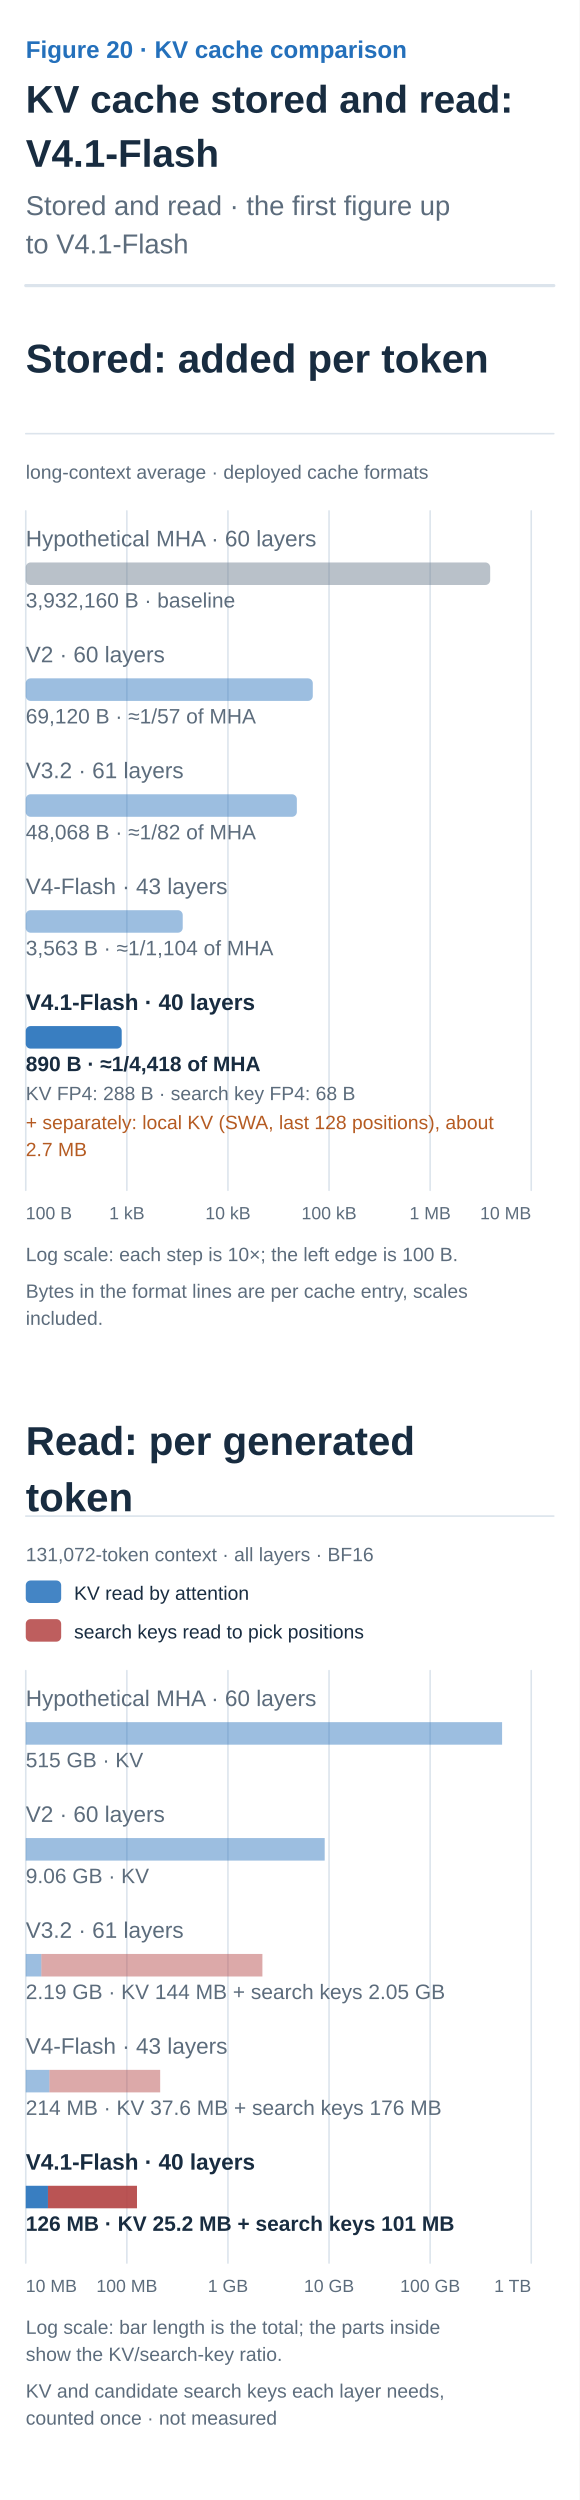
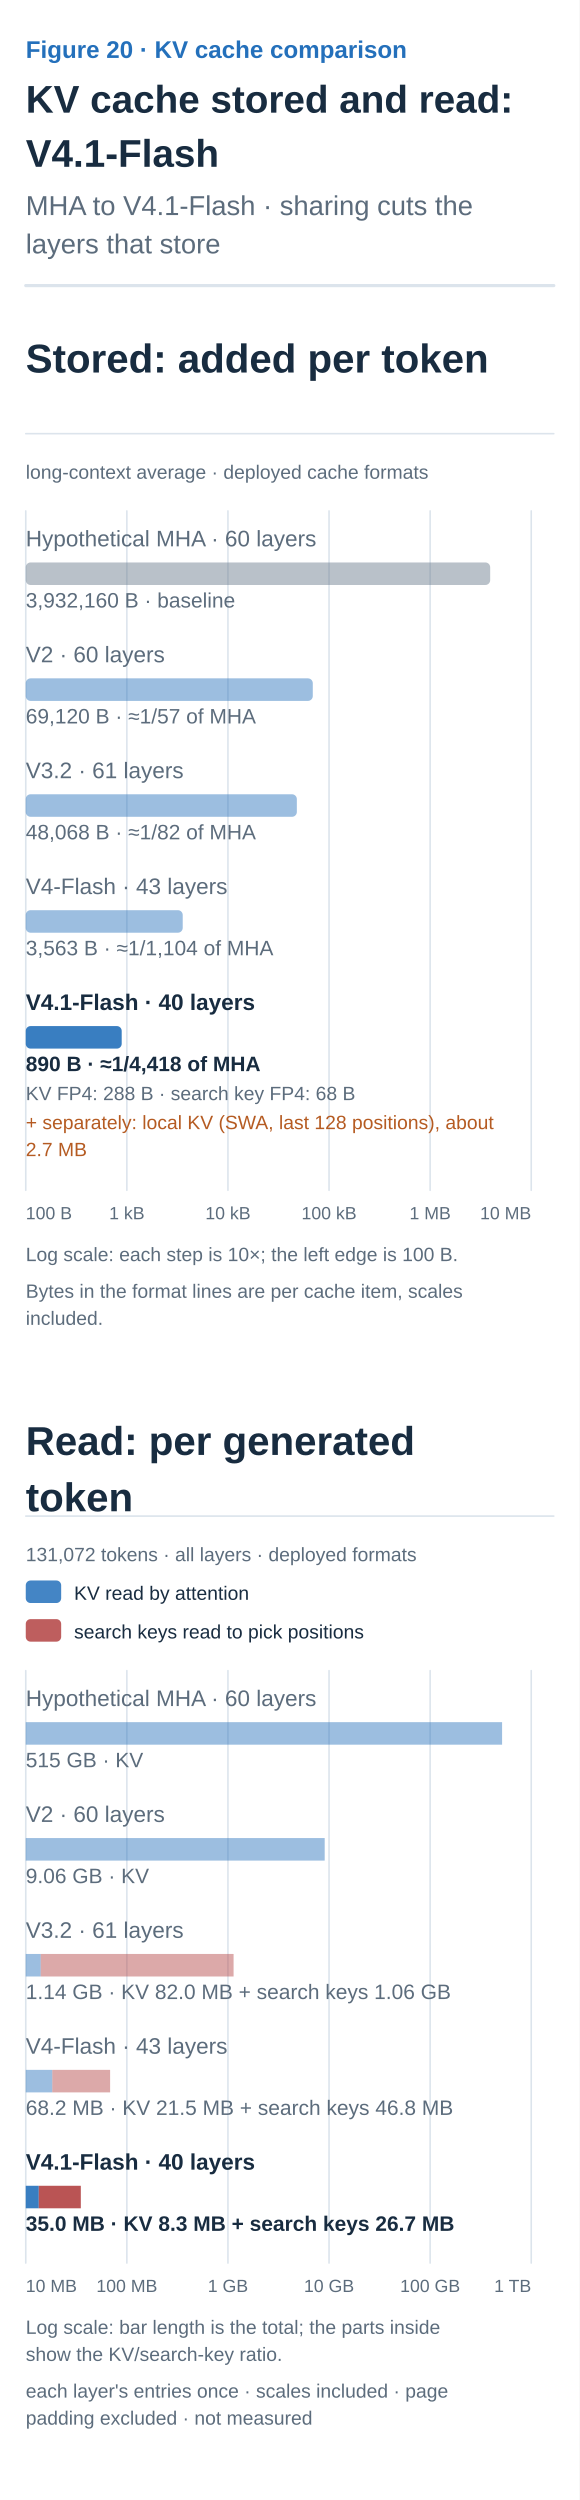
<svg xmlns="http://www.w3.org/2000/svg" width="360" height="1553" viewBox="0 0 360 1553" role="img" aria-labelledby="title desc">
  <defs>
    <marker id="arrow-ink" viewBox="0 0 10 10" refX="8" refY="5" markerWidth="6" markerHeight="6" orient="auto">
      <path d="M1 1 L9 5 L1 9" fill="none" stroke="#182C40" stroke-width="1.6" />
    </marker>
    <marker id="arrow-muted" viewBox="0 0 10 10" refX="8" refY="5" markerWidth="6" markerHeight="6" orient="auto">
      <path d="M1 1 L9 5 L1 9" fill="none" stroke="#5C6C7C" stroke-width="1.6" />
    </marker>
    <marker id="arrow-line" viewBox="0 0 10 10" refX="8" refY="5" markerWidth="6" markerHeight="6" orient="auto">
      <path d="M1 1 L9 5 L1 9" fill="none" stroke="#DCE4EC" stroke-width="1.6" />
    </marker>
    <marker id="arrow-paper" viewBox="0 0 10 10" refX="8" refY="5" markerWidth="6" markerHeight="6" orient="auto">
      <path d="M1 1 L9 5 L1 9" fill="none" stroke="#FFFFFF" stroke-width="1.6" />
    </marker>
    <marker id="arrow-blue" viewBox="0 0 10 10" refX="8" refY="5" markerWidth="6" markerHeight="6" orient="auto">
      <path d="M1 1 L9 5 L1 9" fill="none" stroke="#2470BB" stroke-width="1.6" />
    </marker>
    <marker id="arrow-teal" viewBox="0 0 10 10" refX="8" refY="5" markerWidth="6" markerHeight="6" orient="auto">
      <path d="M1 1 L9 5 L1 9" fill="none" stroke="#287D78" stroke-width="1.6" />
    </marker>
    <marker id="arrow-orange" viewBox="0 0 10 10" refX="8" refY="5" markerWidth="6" markerHeight="6" orient="auto">
      <path d="M1 1 L9 5 L1 9" fill="none" stroke="#B55B22" stroke-width="1.6" />
    </marker>
    <marker id="arrow-purple" viewBox="0 0 10 10" refX="8" refY="5" markerWidth="6" markerHeight="6" orient="auto">
      <path d="M1 1 L9 5 L1 9" fill="none" stroke="#7954A3" stroke-width="1.6" />
    </marker>
    <marker id="arrow-gray" viewBox="0 0 10 10" refX="8" refY="5" markerWidth="6" markerHeight="6" orient="auto">
      <path d="M1 1 L9 5 L1 9" fill="none" stroke="#657789" stroke-width="1.6" />
    </marker>
    <marker id="arrow-red" viewBox="0 0 10 10" refX="8" refY="5" markerWidth="6" markerHeight="6" orient="auto">
      <path d="M1 1 L9 5 L1 9" fill="none" stroke="#B34242" stroke-width="1.6" />
    </marker>
    <marker id="arrow-indigo" viewBox="0 0 10 10" refX="8" refY="5" markerWidth="6" markerHeight="6" orient="auto">
      <path d="M1 1 L9 5 L1 9" fill="none" stroke="#4C60A8" stroke-width="1.6" />
    </marker>
    <marker id="arrow-slate" viewBox="0 0 10 10" refX="8" refY="5" markerWidth="6" markerHeight="6" orient="auto">
      <path d="M1 1 L9 5 L1 9" fill="none" stroke="#8191A0" stroke-width="1.6" />
    </marker>
    <marker id="arrow-surface" viewBox="0 0 10 10" refX="8" refY="5" markerWidth="6" markerHeight="6" orient="auto">
      <path d="M1 1 L9 5 L1 9" fill="none" stroke="#F8FAFC" stroke-width="1.6" />
    </marker>
  </defs>
  <style>text{font-family:Arial,"Apple SD Gothic Neo","Noto Sans KR",sans-serif}text[font-family]{font-family:Menlo,Consolas,monospace}path{stroke-linecap:round;stroke-linejoin:round}</style>
  <rect width="100%" height="100%" fill="white" />
  <text x="16" y="36" fill="#2470BB" font-size="15" font-weight="600" text-anchor="start" data-max-width="328">Figure 20 · KV cache comparison</text>
  <text x="16" y="70" fill="#182C40" font-size="24" font-weight="700" text-anchor="start" data-max-width="328">KV cache stored and read:</text>
  <text x="16" y="103.6" fill="#182C40" font-size="24" font-weight="700" text-anchor="start" data-max-width="328">V4.1-Flash</text>
-   <text x="16" y="133.6" fill="#5C6C7C" font-size="17" font-weight="400" text-anchor="start" data-max-width="328">Stored and read · the first figure up</text>
-   <text x="16" y="157.4" fill="#5C6C7C" font-size="17" font-weight="400" text-anchor="start" data-max-width="328">to V4.1-Flash</text>
+   <text x="16" y="133.6" fill="#5C6C7C" font-size="17" font-weight="400" text-anchor="start" data-max-width="328">MHA to V4.1-Flash · sharing cuts the</text>
+   <text x="16" y="157.4" fill="#5C6C7C" font-size="17" font-weight="400" text-anchor="start" data-max-width="328">layers that store</text>
  <path d="M16,177.4 H344" stroke="#DCE4EC" stroke-width="2" />
  <g transform="translate(16 201.4) scale(1)" data-panel="1">
    <text x="0" y="30" fill="#182C40" font-size="25" font-weight="600" text-anchor="start" data-max-width="328">Stored: added per token</text>
    <path d="M0 68 L328 68" stroke="#DCE4EC" stroke-width="1" fill="none" />
    <text x="0" y="96" fill="#5C6C7C" font-size="12" font-weight="400" text-anchor="start" data-max-width="328">long-context average · deployed cache formats</text>
    <path d="M314 116 L314 538" stroke="#DCE4EC" stroke-width="1" fill="none" />
    <path d="M251.2 116 L251.2 538" stroke="#DCE4EC" stroke-width="1" fill="none" />
    <path d="M188.4 116 L188.4 538" stroke="#DCE4EC" stroke-width="1" fill="none" />
    <path d="M125.6 116 L125.6 538" stroke="#DCE4EC" stroke-width="1" fill="none" />
    <path d="M62.8 116 L62.8 538" stroke="#DCE4EC" stroke-width="1" fill="none" />
    <path d="M0 116 L0 538" stroke="#DCE4EC" stroke-width="1" fill="none" />
    <text x="0" y="138" fill="#5C6C7C" font-size="14" font-weight="400" text-anchor="start" data-max-width="328">Hypothetical MHA · 60 layers</text>
    <rect x="0" y="148" width="288.5" height="14" rx="3" fill="#657789" fill-opacity="0.45" />
    <text x="0" y="176" fill="#5C6C7C" font-size="13" font-weight="400" text-anchor="start" data-max-width="328">3,932,160 B · baseline</text>
    <text x="0" y="210" fill="#5C6C7C" font-size="14" font-weight="400" text-anchor="start" data-max-width="328">V2 · 60 layers</text>
    <rect x="0" y="220" width="178.3" height="14" rx="3" fill="#2470BB" fill-opacity="0.45" />
    <text x="0" y="248" fill="#5C6C7C" font-size="13" font-weight="400" text-anchor="start" data-max-width="328">69,120 B · ≈1/57 of MHA</text>
    <text x="0" y="282" fill="#5C6C7C" font-size="14" font-weight="400" text-anchor="start" data-max-width="328">V3.2 · 61 layers</text>
    <rect x="0" y="292" width="168.4" height="14" rx="3" fill="#2470BB" fill-opacity="0.45" />
    <text x="0" y="320" fill="#5C6C7C" font-size="13" font-weight="400" text-anchor="start" data-max-width="328">48,068 B · ≈1/82 of MHA</text>
    <text x="0" y="354" fill="#5C6C7C" font-size="14" font-weight="400" text-anchor="start" data-max-width="328">V4-Flash · 43 layers</text>
    <rect x="0" y="364" width="97.5" height="14" rx="3" fill="#2470BB" fill-opacity="0.45" />
    <text x="0" y="392" fill="#5C6C7C" font-size="13" font-weight="400" text-anchor="start" data-max-width="328">3,563 B · ≈1/1,104 of MHA</text>
    <text x="0" y="426" fill="#182C40" font-size="14" font-weight="700" text-anchor="start" data-max-width="328">V4.1-Flash · 40 layers</text>
    <rect x="0" y="436" width="59.6" height="14" rx="3" fill="#2470BB" fill-opacity="0.9" />
    <text x="0" y="464" fill="#182C40" font-size="13" font-weight="700" text-anchor="start" data-max-width="328">890 B · ≈1/4,418 of MHA</text>
    <text x="0" y="482" fill="#5C6C7C" font-size="12" font-weight="400" text-anchor="start" data-max-width="328">KV FP4: 288 B · search key FP4: 68 B</text>
    <text x="0" y="500" fill="#B55B22" font-size="12" font-weight="400" text-anchor="start" data-max-width="328">+ separately: local KV (SWA, last 128 positions), about</text>
    <text x="0" y="516.8" fill="#B55B22" font-size="12" font-weight="400" text-anchor="start" data-max-width="328">2.7 MB</text>
    <text x="0" y="556" fill="#5C6C7C" font-size="11" font-weight="400" text-anchor="start" data-max-width="80">100 B</text>
    <text x="62.8" y="556" fill="#5C6C7C" font-size="11" font-weight="400" text-anchor="middle" data-max-width="80">1 kB</text>
    <text x="125.6" y="556" fill="#5C6C7C" font-size="11" font-weight="400" text-anchor="middle" data-max-width="80">10 kB</text>
    <text x="188.4" y="556" fill="#5C6C7C" font-size="11" font-weight="400" text-anchor="middle" data-max-width="80">100 kB</text>
    <text x="251.2" y="556" fill="#5C6C7C" font-size="11" font-weight="400" text-anchor="middle" data-max-width="80">1 MB</text>
    <text x="314" y="556" fill="#5C6C7C" font-size="11" font-weight="400" text-anchor="end" data-max-width="80">10 MB</text>
    <text x="0" y="582" fill="#5C6C7C" font-size="12" font-weight="400" text-anchor="start" data-max-width="328">Log scale: each step is 10×; the left edge is 100 B.</text>
-     <text x="0" y="604.8" fill="#5C6C7C" font-size="12" font-weight="400" text-anchor="start" data-max-width="328">Bytes in the format lines are per cache entry, scales</text>
+     <text x="0" y="604.8" fill="#5C6C7C" font-size="12" font-weight="400" text-anchor="start" data-max-width="328">Bytes in the format lines are per cache item, scales</text>
    <text x="0" y="621.6" fill="#5C6C7C" font-size="12" font-weight="400" text-anchor="start" data-max-width="328">included.</text>
  </g>
  <g transform="translate(16 873.8) scale(1)" data-panel="2">
    <text x="0" y="30" fill="#182C40" font-size="25" font-weight="600" text-anchor="start" data-max-width="328">Read: per generated</text>
    <text x="0" y="65" fill="#182C40" font-size="25" font-weight="600" text-anchor="start" data-max-width="328">token</text>
    <path d="M0 68 L328 68" stroke="#DCE4EC" stroke-width="1" fill="none" />
-     <text x="0" y="96" fill="#5C6C7C" font-size="12" font-weight="400" text-anchor="start" data-max-width="328">131,072-token context · all layers · BF16</text>
+     <text x="0" y="96" fill="#5C6C7C" font-size="12" font-weight="400" text-anchor="start" data-max-width="328">131,072 tokens · all layers · deployed formats</text>
    <rect x="0" y="108" width="22" height="14" rx="3" fill="#2470BB" fill-opacity=".85" />
    <text x="30" y="120" fill="#182C40" font-size="12" font-weight="400" text-anchor="start" data-max-width="298">KV read by attention</text>
    <rect x="0" y="132" width="22" height="14" rx="3" fill="#B34242" fill-opacity=".85" />
    <text x="30" y="144" fill="#182C40" font-size="12" font-weight="400" text-anchor="start" data-max-width="298">search keys read to pick positions</text>
    <path d="M314 164 L314 532" stroke="#DCE4EC" stroke-width="1" fill="none" />
    <path d="M251.2 164 L251.2 532" stroke="#DCE4EC" stroke-width="1" fill="none" />
    <path d="M188.4 164 L188.4 532" stroke="#DCE4EC" stroke-width="1" fill="none" />
    <path d="M125.6 164 L125.6 532" stroke="#DCE4EC" stroke-width="1" fill="none" />
    <path d="M62.8 164 L62.8 532" stroke="#DCE4EC" stroke-width="1" fill="none" />
    <path d="M0 164 L0 532" stroke="#DCE4EC" stroke-width="1" fill="none" />
    <text x="0" y="186" fill="#5C6C7C" font-size="14" font-weight="400" text-anchor="start" data-max-width="328">Hypothetical MHA · 60 layers</text>
    <rect x="0" y="196" width="295.9" height="14" fill="#2470BB" fill-opacity="0.45" />
    <text x="0" y="224" fill="#5C6C7C" font-size="13" font-weight="400" text-anchor="start" data-max-width="328">515 GB · KV</text>
    <text x="0" y="258" fill="#5C6C7C" font-size="14" font-weight="400" text-anchor="start" data-max-width="328">V2 · 60 layers</text>
    <rect x="0" y="268" width="185.7" height="14" fill="#2470BB" fill-opacity="0.45" />
    <text x="0" y="296" fill="#5C6C7C" font-size="13" font-weight="400" text-anchor="start" data-max-width="328">9.06 GB · KV</text>
    <text x="0" y="330" fill="#5C6C7C" font-size="14" font-weight="400" text-anchor="start" data-max-width="328">V3.2 · 61 layers</text>
-     <rect x="0" y="340" width="9.7" height="14" fill="#2470BB" fill-opacity="0.45" />
-     <rect x="9.7" y="340" width="137.3" height="14" fill="#B34242" fill-opacity="0.45" />
-     <text x="0" y="368" fill="#5C6C7C" font-size="13" font-weight="400" text-anchor="start" data-max-width="328">2.19 GB · KV 144 MB + search keys 2.05 GB</text>
+     <rect x="0" y="340" width="9.3" height="14" fill="#2470BB" fill-opacity="0.45" />
+     <rect x="9.3" y="340" width="119.8" height="14" fill="#B34242" fill-opacity="0.45" />
+     <text x="0" y="368" fill="#5C6C7C" font-size="13" font-weight="400" text-anchor="start" data-max-width="328">1.14 GB · KV 82.0 MB + search keys 1.06 GB</text>
    <text x="0" y="402" fill="#5C6C7C" font-size="14" font-weight="400" text-anchor="start" data-max-width="328">V4-Flash · 43 layers</text>
-     <rect x="0" y="412" width="14.7" height="14" fill="#2470BB" fill-opacity="0.45" />
-     <rect x="14.7" y="412" width="68.8" height="14" fill="#B34242" fill-opacity="0.45" />
-     <text x="0" y="440" fill="#5C6C7C" font-size="13" font-weight="400" text-anchor="start" data-max-width="328">214 MB · KV 37.6 MB + search keys 176 MB</text>
+     <rect x="0" y="412" width="16.5" height="14" fill="#2470BB" fill-opacity="0.45" />
+     <rect x="16.5" y="412" width="35.9" height="14" fill="#B34242" fill-opacity="0.45" />
+     <text x="0" y="440" fill="#5C6C7C" font-size="13" font-weight="400" text-anchor="start" data-max-width="328">68.2 MB · KV 21.5 MB + search keys 46.8 MB</text>
    <text x="0" y="474" fill="#182C40" font-size="14" font-weight="700" text-anchor="start" data-max-width="328">V4.1-Flash · 40 layers</text>
-     <rect x="0" y="484" width="13.8" height="14" fill="#2470BB" fill-opacity="0.9" />
-     <rect x="13.8" y="484" width="55.3" height="14" fill="#B34242" fill-opacity="0.9" />
-     <text x="0" y="512" fill="#182C40" font-size="13" font-weight="700" text-anchor="start" data-max-width="328">126 MB · KV 25.2 MB + search keys 101 MB</text>
+     <rect x="0" y="484" width="8.1" height="14" fill="#2470BB" fill-opacity="0.9" />
+     <rect x="8.1" y="484" width="26.1" height="14" fill="#B34242" fill-opacity="0.9" />
+     <text x="0" y="512" fill="#182C40" font-size="13" font-weight="700" text-anchor="start" data-max-width="328">35.0 MB · KV 8.3 MB + search keys 26.7 MB</text>
    <text x="0" y="550" fill="#5C6C7C" font-size="11" font-weight="400" text-anchor="start" data-max-width="80">10 MB</text>
    <text x="62.8" y="550" fill="#5C6C7C" font-size="11" font-weight="400" text-anchor="middle" data-max-width="80">100 MB</text>
    <text x="125.6" y="550" fill="#5C6C7C" font-size="11" font-weight="400" text-anchor="middle" data-max-width="80">1 GB</text>
    <text x="188.4" y="550" fill="#5C6C7C" font-size="11" font-weight="400" text-anchor="middle" data-max-width="80">10 GB</text>
    <text x="251.2" y="550" fill="#5C6C7C" font-size="11" font-weight="400" text-anchor="middle" data-max-width="80">100 GB</text>
    <text x="314" y="550" fill="#5C6C7C" font-size="11" font-weight="400" text-anchor="end" data-max-width="80">1 TB</text>
    <text x="0" y="576" fill="#5C6C7C" font-size="12" font-weight="400" text-anchor="start" data-max-width="328">Log scale: bar length is the total; the parts inside</text>
    <text x="0" y="592.8" fill="#5C6C7C" font-size="12" font-weight="400" text-anchor="start" data-max-width="328">show the KV/search-key ratio.</text>
-     <text x="0" y="615.6" fill="#5C6C7C" font-size="12" font-weight="400" text-anchor="start" data-max-width="328">KV and candidate search keys each layer needs,</text>
-     <text x="0" y="632.4" fill="#5C6C7C" font-size="12" font-weight="400" text-anchor="start" data-max-width="328">counted once · not measured</text>
+     <text x="0" y="615.6" fill="#5C6C7C" font-size="12" font-weight="400" text-anchor="start" data-max-width="328">each layer's entries once · scales included · page</text>
+     <text x="0" y="632.4" fill="#5C6C7C" font-size="12" font-weight="400" text-anchor="start" data-max-width="328">padding excluded · not measured</text>
  </g>
</svg>
